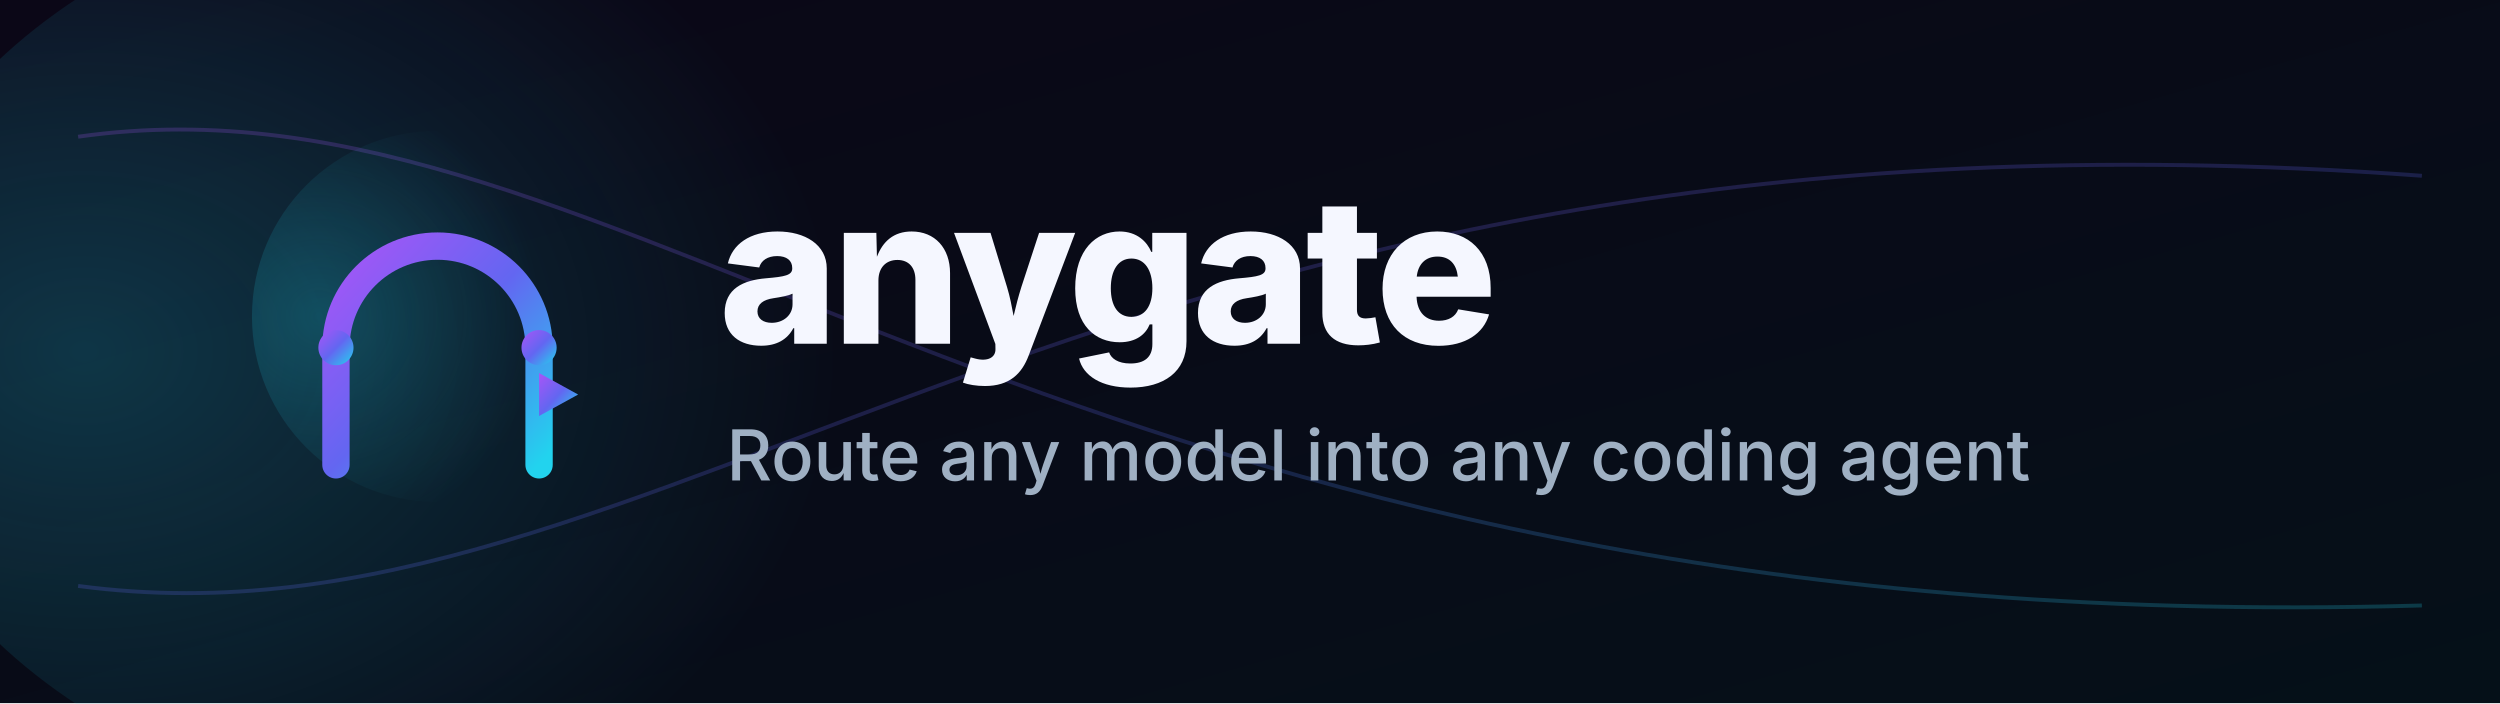
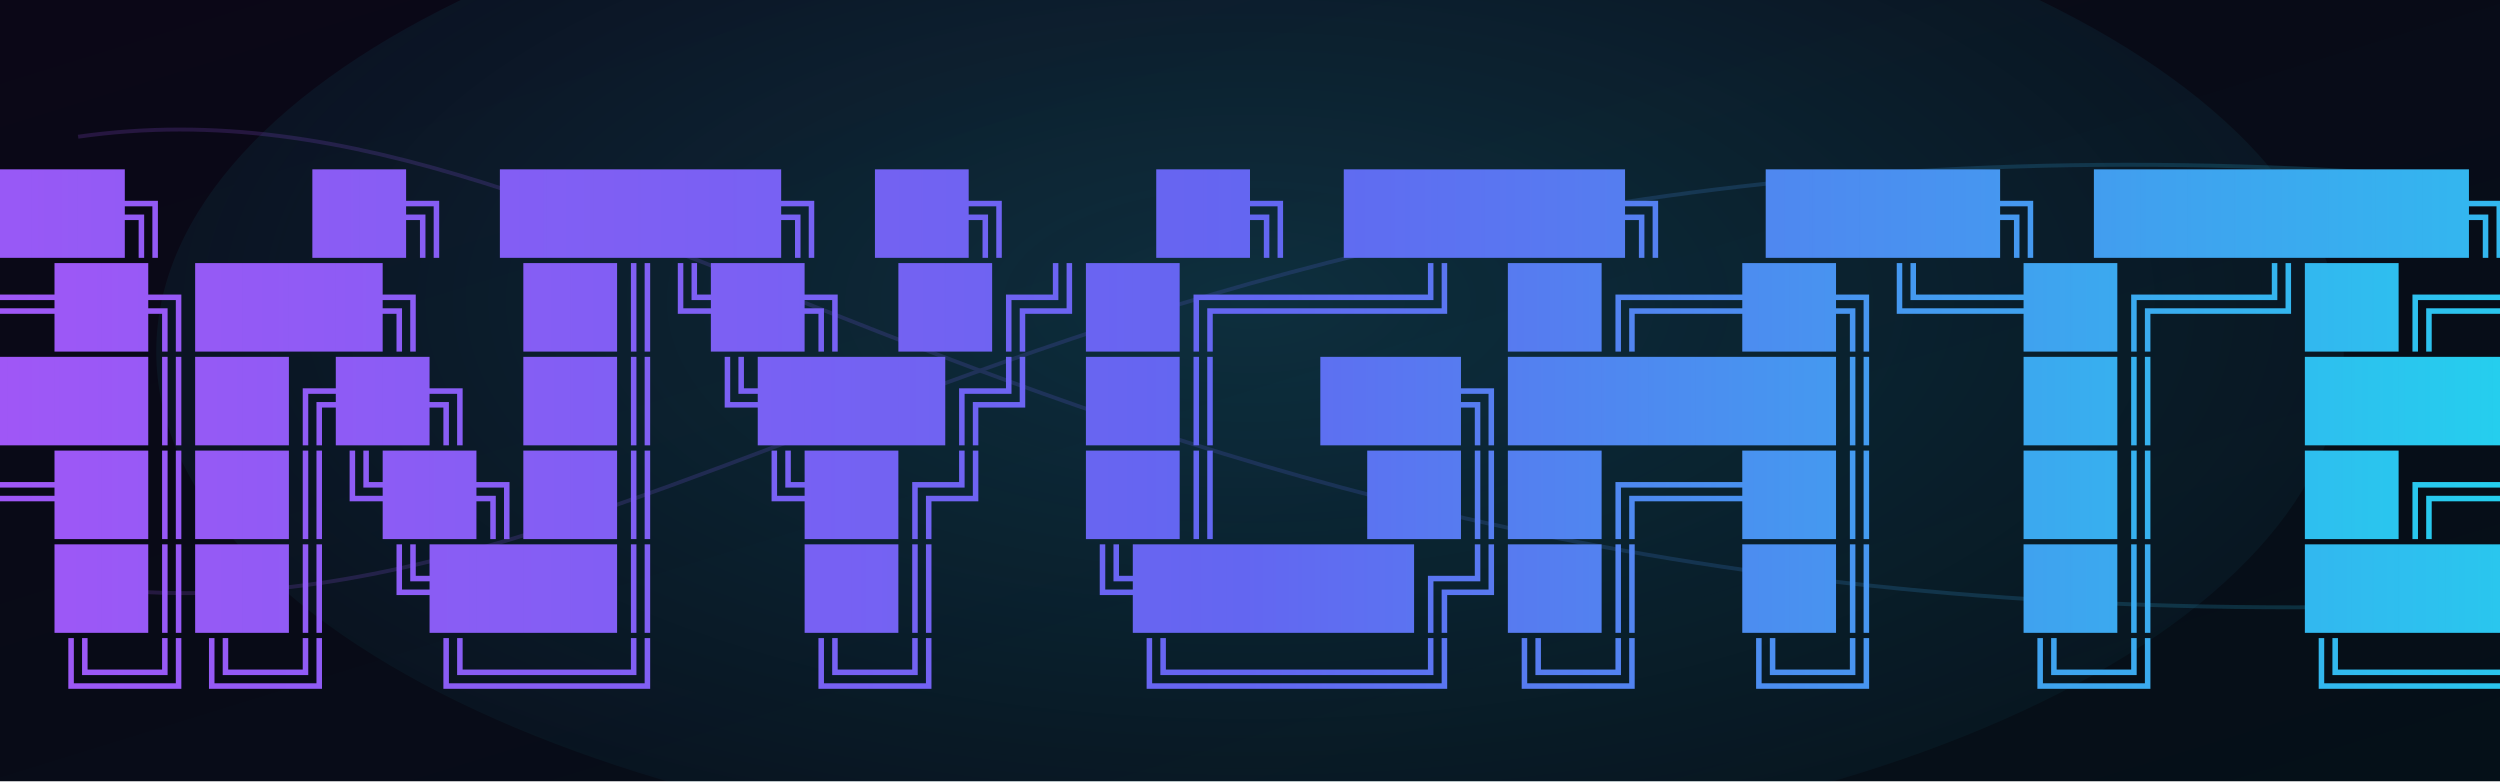
- <svg xmlns="http://www.w3.org/2000/svg" viewBox="0 0 1280 360" width="1280" height="360" role="img" aria-label="anygate banner">
+ <svg xmlns="http://www.w3.org/2000/svg" viewBox="0 0 1280 400" width="1280" height="400" role="img" aria-label="anygate banner">
  <defs>
    <linearGradient id="bg" x1="0" y1="0" x2="1" y2="1">
      <stop offset="0" stop-color="#0b0717" />
      <stop offset="1" stop-color="#051018" />
    </linearGradient>
-     <linearGradient id="g" x1="0" y1="0" x2="1" y2="1">
+     <linearGradient id="g" x1="0" y1="0" x2="1" y2="0">
      <stop offset="0" stop-color="#a855f7" />
      <stop offset="0.5" stop-color="#6366f1" />
      <stop offset="1" stop-color="#22d3ee" />
    </linearGradient>
-     <radialGradient id="glow" cx="0.18" cy="0.5" r="0.6">
-       <stop offset="0" stop-color="#22d3ee" stop-opacity="0.22" />
+     <radialGradient id="glow" cx="0.5" cy="0.45" r="0.7">
+       <stop offset="0" stop-color="#22d3ee" stop-opacity="0.18" />
      <stop offset="1" stop-color="#22d3ee" stop-opacity="0" />
    </radialGradient>
  </defs>
-   <rect width="1280" height="360" fill="url(#bg)" />
-   <ellipse cx="250" cy="180" rx="320" ry="240" fill="url(#glow)" />
-   <g stroke="url(#g)" stroke-width="2" fill="none" opacity="0.22">
+   <rect width="1280" height="400" fill="url(#bg)" />
+   <ellipse cx="640" cy="180" rx="560" ry="260" fill="url(#glow)" />
+   <g stroke="url(#g)" stroke-width="2" fill="none" opacity="0.18">
    <path d="M40 70 C 320 30, 540 330, 1240 310" />
    <path d="M40 300 C 340 340, 560 40, 1240 90" />
  </g>
-   <g transform="translate(96,52) scale(0.5)">
-     <circle cx="256" cy="220" r="190" fill="url(#glow)" />
-     <g fill="none" stroke="url(#g)" stroke-width="28" stroke-linecap="round" stroke-linejoin="round">
-       <path d="M152 372 V252 A104 104 0 0 1 360 252 V372" />
-       <path d="M152 372 H136" />
-       <path d="M360 372 H376" />
-       <path d="M104 300 H400" />
-     </g>
-     <path d="M400 300 l-40 -22 v44 z" fill="url(#g)" />
-     <circle cx="152" cy="252" r="18" fill="url(#g)" />
-     <circle cx="360" cy="252" r="18" fill="url(#g)" />
+   <g font-family="'Cascadia Code','Fira Code','JetBrains Mono','Consolas','Courier New',monospace" font-weight="700" fill="url(#g)" font-size="40" letter-spacing="0">
+     <text x="640" y="120" text-anchor="middle" xml:space="preserve"> █████╗ ███╗   ██╗ ██████╗ ██╗   ██╗ ██████╗  █████╗ ████████╗███████╗</text>
+     <text x="640" y="168" text-anchor="middle" xml:space="preserve">██╔══██╗████╗  ██║╚██╗ ██╔╝██╔════╝ ██╔══██╗╚══██╔══╝██╔════╝</text>
+     <text x="640" y="216" text-anchor="middle" xml:space="preserve">███████║██╔██╗ ██║ ╚████╔╝ ██║  ███╗███████║   ██║   █████╗  </text>
+     <text x="640" y="264" text-anchor="middle" xml:space="preserve">██╔══██║██║╚██╗██║  ╚██╔╝  ██║   ██║██╔══██║   ██║   ██╔══╝  </text>
+     <text x="640" y="312" text-anchor="middle" xml:space="preserve">██║  ██║██║ ╚████║   ██║   ╚██████╔╝██║  ██║   ██║   ███████╗</text>
+     <text x="640" y="360" text-anchor="middle" xml:space="preserve">╚═╝  ╚═╝╚═╝  ╚═══╝   ╚═╝    ╚═════╝ ╚═╝  ╚═╝   ╚═╝   ╚══════╝</text>
  </g>
-   <text x="368" y="176" font-family="Inter, 'Segoe UI', Helvetica, Arial, sans-serif" font-size="104" font-weight="800" fill="#f5f7ff" letter-spacing="-3">anygate</text>
-   <text x="372" y="246" font-family="Inter, 'Segoe UI', Helvetica, Arial, sans-serif" font-size="36" font-weight="500" fill="#9fb0c3">Route any model into any coding agent</text>
</svg>
